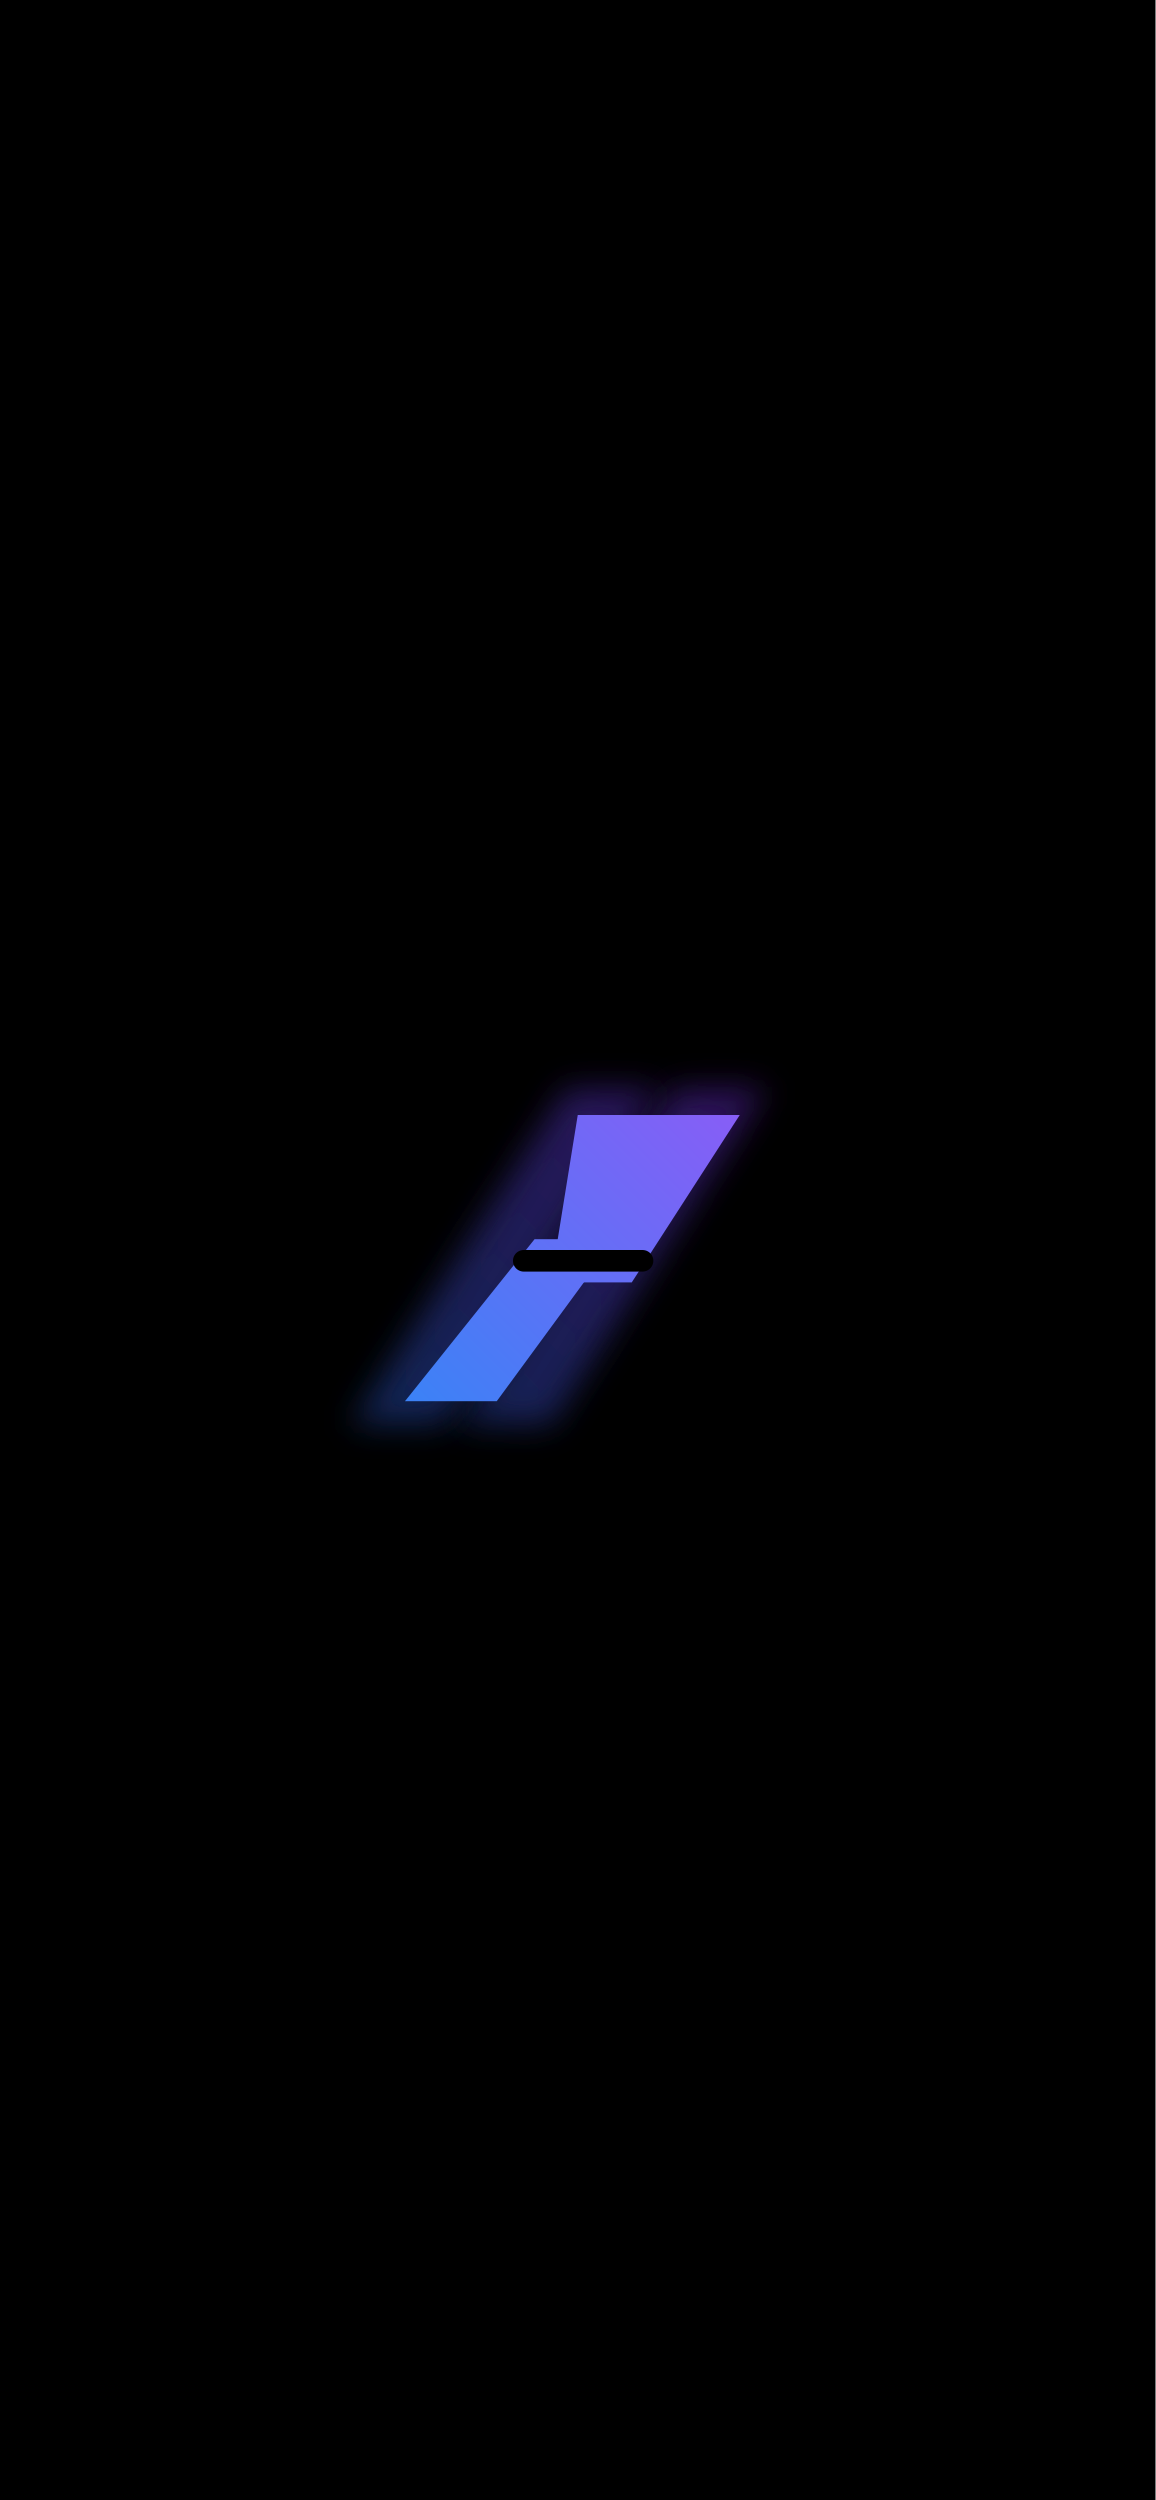
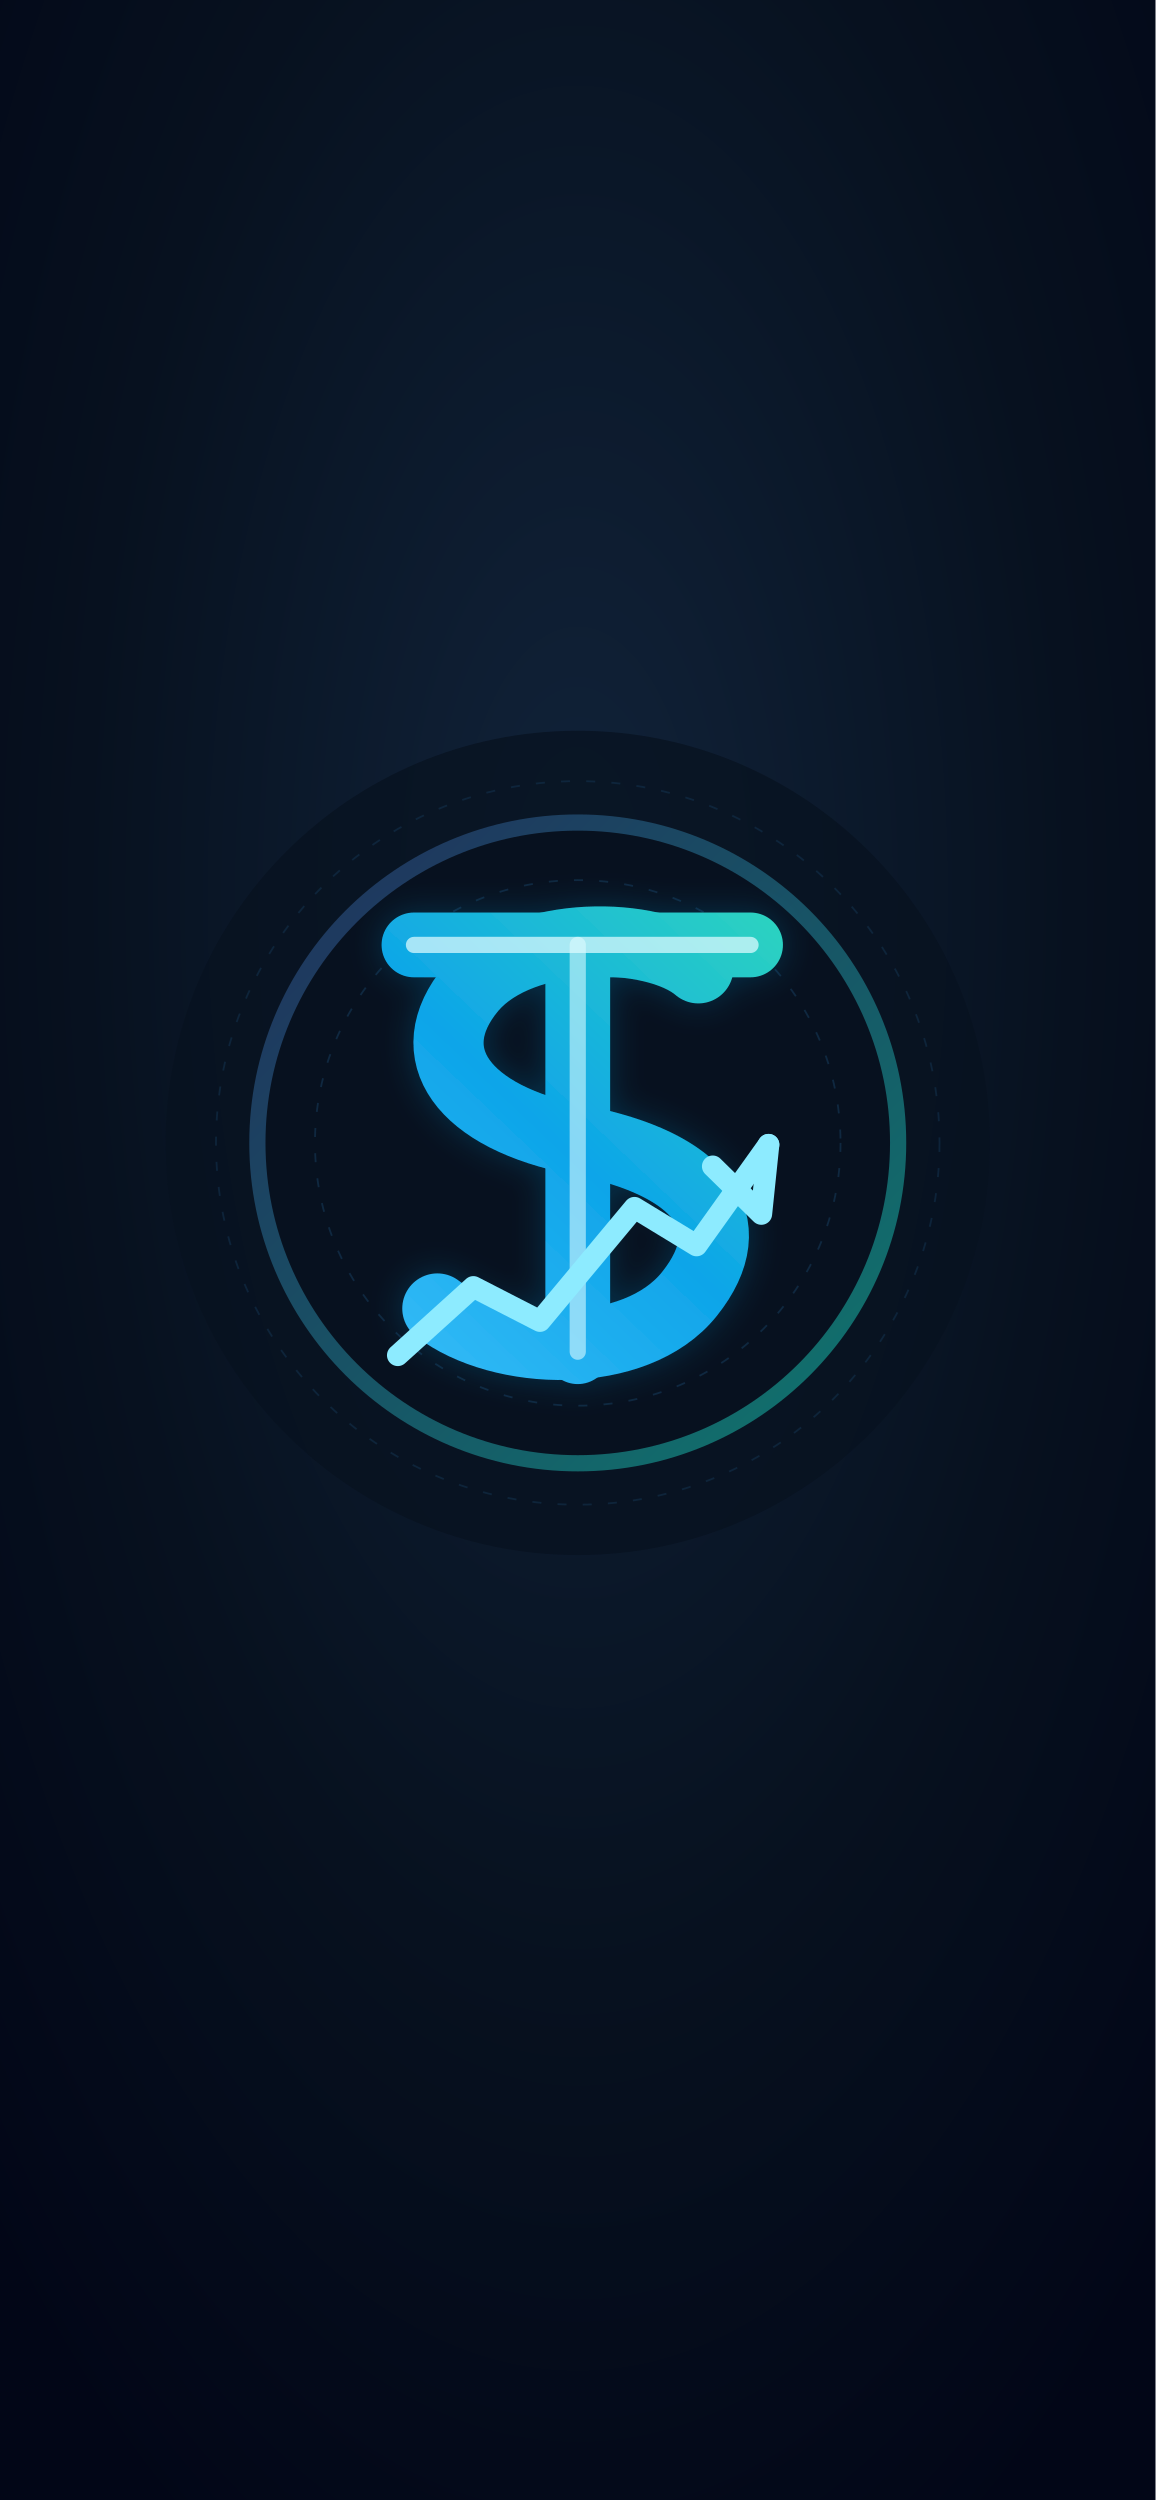
<svg xmlns="http://www.w3.org/2000/svg" width="1284" height="2778" viewBox="0 0 1284 2778" fill="none">
-   <rect width="1284" height="2778" fill="#000000" />
  <defs>
-     <linearGradient id="scalperGradient" x1="200" y1="800" x2="800" y2="200" gradientUnits="userSpaceOnUse">
-       <stop offset="0%" stop-color="#3B82F6" />
-       <stop offset="100%" stop-color="#8B5CF6" />
+     <radialGradient id="splashBg" cx="50%" cy="36%" r="74%">
+       <stop offset="0%" stop-color="#11233A" />
+       <stop offset="58%" stop-color="#07111F" />
+       <stop offset="100%" stop-color="#020617" />
+     </radialGradient>
+     <linearGradient id="markGradient" x1="276" y1="760" x2="748" y2="264" gradientUnits="userSpaceOnUse">
+       <stop offset="0%" stop-color="#38BDF8" />
+       <stop offset="48%" stop-color="#0EA5E9" />
+       <stop offset="100%" stop-color="#2DD4BF" />
    </linearGradient>
-     <linearGradient id="scalperGradientDark" x1="200" y1="800" x2="800" y2="200" gradientUnits="userSpaceOnUse">
-       <stop offset="0%" stop-color="#1E3A8A" />
-       <stop offset="100%" stop-color="#4C1D95" />
+     <linearGradient id="edgeGradient" x1="214" y1="214" x2="810" y2="810" gradientUnits="userSpaceOnUse">
+       <stop offset="0%" stop-color="#1E3A5F" />
+       <stop offset="100%" stop-color="#0F766E" />
    </linearGradient>
+     <filter id="softShadow" x="148" y="156" width="728" height="760" filterUnits="userSpaceOnUse" color-interpolation-filters="sRGB">
+       <feDropShadow dx="0" dy="24" stdDeviation="28" flood-color="#000000" flood-opacity="0.38" />
+       <feDropShadow dx="0" dy="0" stdDeviation="18" flood-color="#0EA5E9" flood-opacity="0.22" />
+     </filter>
  </defs>
-   <g transform="translate(342, 1089) scale(0.6)">
-     <path d="M680 200 L850 200 L450 824 L280 824 Z" fill="url(#scalperGradientDark)" opacity="0.6" filter="blur(30px)" />
-     <path d="M480 200 L650 200 L250 824 L80 824 Z" fill="url(#scalperGradientDark)" opacity="0.6" filter="blur(30px)" />
-     <path d="M500 250 L800 250 L600 560 L450 560 Z" fill="url(#scalperGradient)" />
-     <path d="M420 480 L570 480 L350 780 L180 780 Z" fill="url(#scalperGradient)" />
-     <path d="M400 520 L620 520" stroke="#000000" stroke-width="40" stroke-linecap="round" />
+   <rect width="1284" height="2778" fill="url(#splashBg)" />
+   <circle cx="642" cy="1270" r="458" fill="#07111F" opacity="0.74" />
+   <circle cx="642" cy="1270" r="402" stroke="#12324E" stroke-width="2" stroke-dasharray="10 18" opacity="0.55" />
+   <g transform="translate(232 758)">
+     <circle cx="410" cy="512" r="356" fill="#07111F" stroke="url(#edgeGradient)" stroke-width="18" />
+     <circle cx="410" cy="512" r="292" stroke="#12324E" stroke-width="2" stroke-dasharray="10 18" opacity="0.7" />
+     <g filter="url(#softShadow)" transform="translate(-102 0)">
+       <path d="M646 318C597 276 450 274 394 340C333 413 384 484 514 509C648 535 700 600 636 680C576 755 426 750 356 696" stroke="url(#markGradient)" stroke-width="78" stroke-linecap="round" stroke-linejoin="round" />
+       <path d="M330 292H704" stroke="url(#markGradient)" stroke-width="72" stroke-linecap="round" />
+       <path d="M512 292V744" stroke="url(#markGradient)" stroke-width="72" stroke-linecap="round" />
+       <path d="M330 292H704" stroke="#DFFBFF" stroke-width="18" stroke-linecap="round" opacity="0.72" />
+       <path d="M512 292V744" stroke="#DFFBFF" stroke-width="18" stroke-linecap="round" opacity="0.58" />
+     </g>
+     <path d="M210 748L294 672L368 710L473 584L542 626L622 514" stroke="#8DEBFF" stroke-width="24" stroke-linecap="round" stroke-linejoin="round" />
+     <path d="M622 514L614 591L560 538" stroke="#8DEBFF" stroke-width="24" stroke-linecap="round" stroke-linejoin="round" />
  </g>
</svg>
